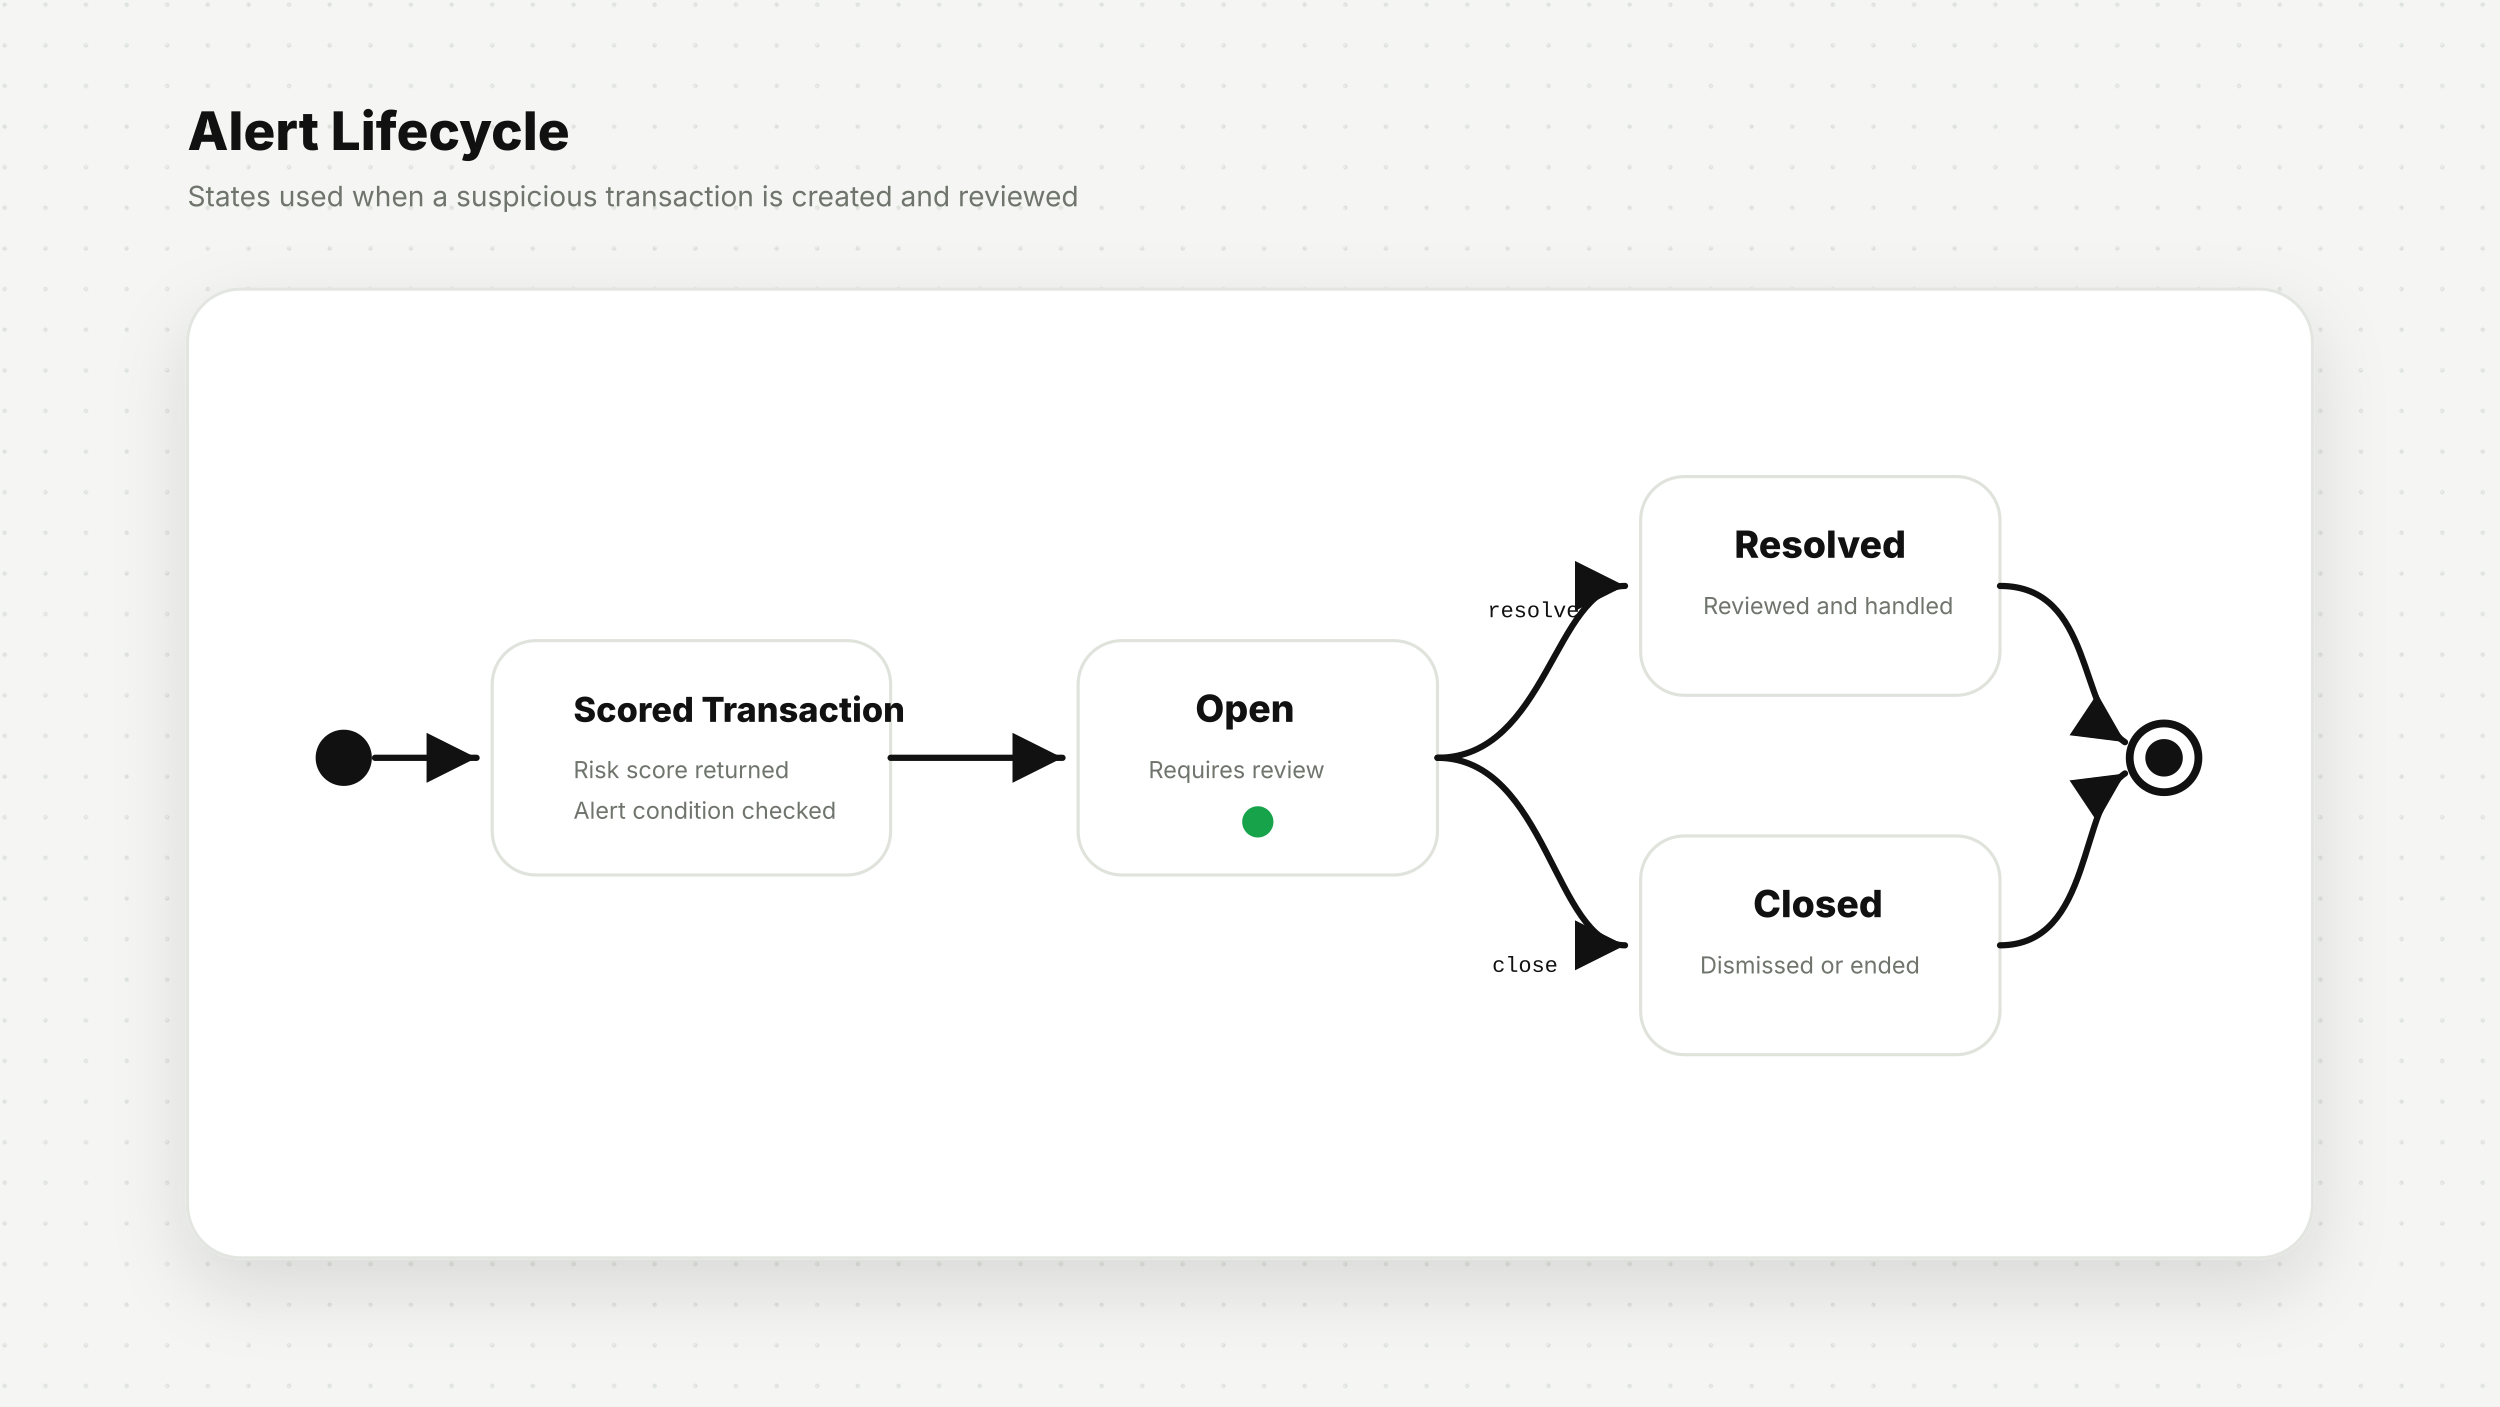
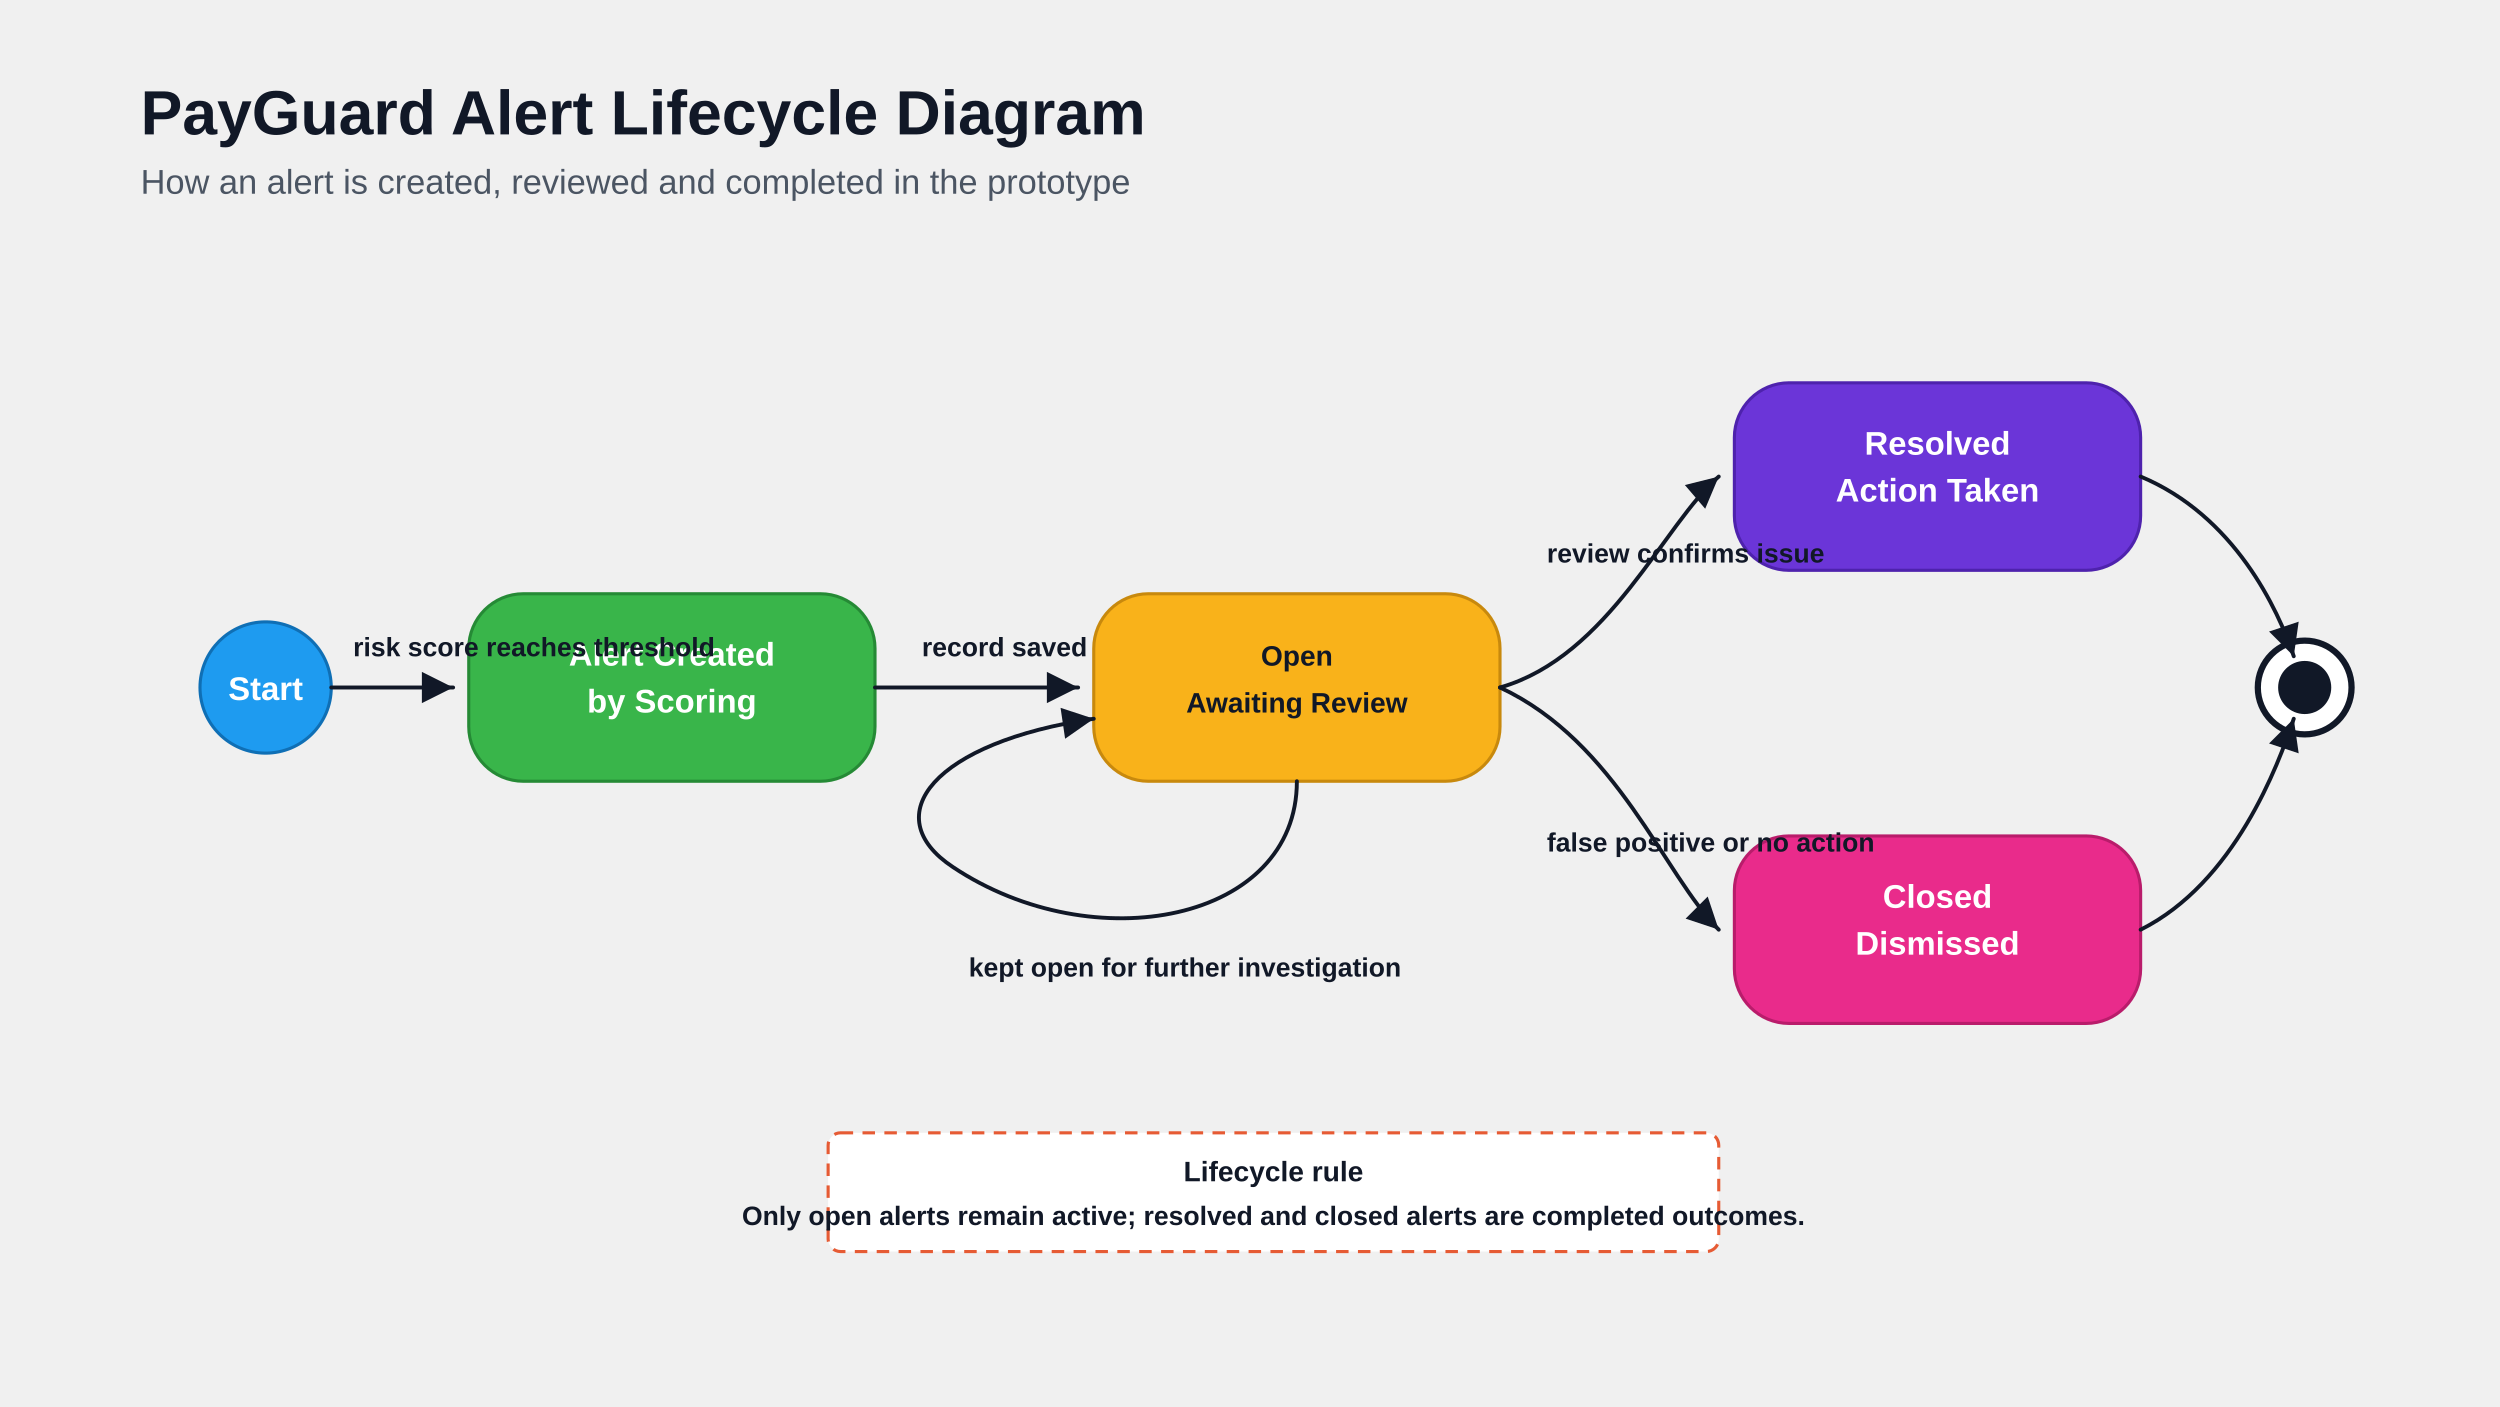
<svg xmlns="http://www.w3.org/2000/svg" width="1600" height="900" viewBox="0 0 1600 900" role="img" aria-labelledby="title desc">
  <defs>
    <marker id="arrow" markerWidth="12" markerHeight="12" refX="10" refY="6" orient="auto">
-       <path d="M2 2 L10 6 L2 10 Z" fill="#111111" />
+       <path d="M2 2 L10 6 L2 10 Z" fill="#111827" />
    </marker>
-     <pattern id="dots" width="26" height="26" patternUnits="userSpaceOnUse">
-       <circle cx="3" cy="3" r="1.4" fill="#d9ddd7" />
-     </pattern>
-     <filter id="shadow" x="-20%" y="-20%" width="140%" height="140%">
-       <feDropShadow dx="0" dy="18" stdDeviation="24" flood-color="#000000" flood-opacity="0.12" />
-     </filter>
    <style>
-       .bg { fill: #f5f6f3; }
-       .panel { fill: #ffffff; stroke: #e3e5e0; stroke-width: 2; filter: url(#shadow); }
-       .state { fill: #ffffff; stroke: #dfe3dc; stroke-width: 2; }
-       .dark { fill: #111111; }
-       .ink { fill: #111111; font-family: Inter, Arial, sans-serif; }
-       .muted { fill: #6f756c; font-family: Inter, Arial, sans-serif; }
-       .mono { fill: #111111; font-family: "JetBrains Mono", "Courier New", monospace; }
-       .line { stroke: #111111; stroke-width: 4; fill: none; marker-end: url(#arrow); stroke-linecap: round; stroke-linejoin: round; }
-       .green { fill: #16a34a; }
+       .title { fill: #111827; font-family: Calibri, Arial, sans-serif; font-size: 40px; font-weight: 700; }
+       .subtitle { fill: #4b5563; font-family: Calibri, Arial, sans-serif; font-size: 22px; }
+       .startEnd { fill: #1e9bf0; stroke: #0f6fb5; stroke-width: 2; }
+       .state { fill: #39b54a; stroke: #258a35; stroke-width: 2; }
+       .review { fill: #f9b21a; stroke: #c8890d; stroke-width: 2; }
+       .terminal { fill: #6b35d8; stroke: #4e22ad; stroke-width: 2; }
+       .closed { fill: #e92b8b; stroke: #b91c6b; stroke-width: 2; }
+       .note { fill: #ffffff; stroke: #e65b34; stroke-width: 2; stroke-dasharray: 8 6; }
+       .textLight { fill: #ffffff; font-family: Calibri, Arial, sans-serif; font-size: 21px; font-weight: 700; }
+       .textDark { fill: #111827; font-family: Calibri, Arial, sans-serif; font-size: 18px; font-weight: 700; }
+       .small { fill: #111827; font-family: Calibri, Arial, sans-serif; font-size: 17px; font-weight: 600; }
+       .line { stroke: #111827; stroke-width: 2.5; fill: none; marker-end: url(#arrow); stroke-linecap: round; stroke-linejoin: round; }
    </style>
  </defs>
-   <rect class="bg" width="1600" height="900" />
-   <rect width="1600" height="900" fill="url(#dots)" opacity="0.85" />
-   <text x="120" y="96" class="ink" font-size="34" font-weight="800">Alert Lifecycle</text>
-   <text x="120" y="132" class="muted" font-size="18">States used when a suspicious transaction is created and reviewed</text>
-   <rect x="120" y="185" width="1360" height="620" rx="34" class="panel" />
-   <circle cx="220" cy="485" r="18" class="dark" />
-   <rect x="315" y="410" width="255" height="150" rx="28" class="state" />
-   <text x="367" y="462" class="ink" font-size="22" font-weight="800">Scored Transaction</text>
-   <text x="367" y="498" class="muted" font-size="15">Risk score returned</text>
-   <text x="367" y="524" class="muted" font-size="15">Alert condition checked</text>
-   <rect x="690" y="410" width="230" height="150" rx="28" class="state" />
-   <text x="765" y="462" class="ink" font-size="24" font-weight="800">Open</text>
-   <text x="735" y="498" class="muted" font-size="15">Requires review</text>
-   <circle cx="805" cy="526" r="10" class="green" />
-   <rect x="1050" y="305" width="230" height="140" rx="28" class="state" />
-   <text x="1110" y="357" class="ink" font-size="24" font-weight="800">Resolved</text>
-   <text x="1090" y="393" class="muted" font-size="15">Reviewed and handled</text>
-   <rect x="1050" y="535" width="230" height="140" rx="28" class="state" />
-   <text x="1122" y="587" class="ink" font-size="24" font-weight="800">Closed</text>
-   <text x="1088" y="623" class="muted" font-size="15">Dismissed or ended</text>
-   <circle cx="1385" cy="485" r="22" fill="none" stroke="#111111" stroke-width="5" />
-   <circle cx="1385" cy="485" r="12" class="dark" />
-   <path d="M240 485 H305" class="line" />
-   <path d="M570 485 H680" class="line" />
-   <path d="M920 485 C990 485 995 375 1040 375" class="line" />
-   <path d="M920 485 C990 485 995 605 1040 605" class="line" />
-   <path d="M1280 375 C1340 375 1330 455 1360 475" class="line" />
-   <path d="M1280 605 C1340 605 1330 515 1360 495" class="line" />
-   <text x="952" y="395" class="mono" font-size="14">resolve</text>
-   <text x="955" y="622" class="mono" font-size="14">close</text>
+   <text x="90" y="86" class="title">PayGuard Alert Lifecycle Diagram</text>
+   <text x="90" y="124" class="subtitle">How an alert is created, reviewed and completed in the prototype</text>
+   <circle cx="170" cy="440" r="42" class="startEnd" />
+   <text x="170" y="448" class="textLight" text-anchor="middle">Start</text>
+   <rect x="300" y="380" width="260" height="120" rx="35" class="state" />
+   <text x="430" y="426" class="textLight" text-anchor="middle">Alert Created</text>
+   <text x="430" y="456" class="textLight" text-anchor="middle">by Scoring</text>
+   <rect x="700" y="380" width="260" height="120" rx="35" class="review" />
+   <text x="830" y="426" class="textDark" text-anchor="middle">Open</text>
+   <text x="830" y="456" class="textDark" text-anchor="middle">Awaiting Review</text>
+   <rect x="1110" y="245" width="260" height="120" rx="35" class="terminal" />
+   <text x="1240" y="291" class="textLight" text-anchor="middle">Resolved</text>
+   <text x="1240" y="321" class="textLight" text-anchor="middle">Action Taken</text>
+   <rect x="1110" y="535" width="260" height="120" rx="35" class="closed" />
+   <text x="1240" y="581" class="textLight" text-anchor="middle">Closed</text>
+   <text x="1240" y="611" class="textLight" text-anchor="middle">Dismissed</text>
+   <circle cx="1475" cy="440" r="30" fill="#ffffff" stroke="#111827" stroke-width="4" />
+   <circle cx="1475" cy="440" r="17" fill="#111827" />
+   <path d="M212 440 H290" class="line" />
+   <text x="226" y="420" class="small">risk score reaches threshold</text>
+   <path d="M560 440 H690" class="line" />
+   <text x="590" y="420" class="small">record saved</text>
+   <path d="M960 440 C1030 420 1065 335 1100 305" class="line" />
+   <text x="990" y="360" class="small">review confirms issue</text>
+   <path d="M960 440 C1035 475 1065 560 1100 595" class="line" />
+   <text x="990" y="545" class="small">false positive or no action</text>
+   <path d="M1370 305 C1430 330 1458 390 1468 420" class="line" />
+   <path d="M1370 595 C1430 565 1458 490 1468 460" class="line" />
+   <path d="M830 500 C830 590 700 615 610 555 C560 522 598 475 700 460" class="line" />
+   <text x="620" y="625" class="small">kept open for further investigation</text>
+   <rect x="530" y="725" width="570" height="76" rx="8" class="note" />
+   <text x="815" y="756" class="textDark" text-anchor="middle">Lifecycle rule</text>
+   <text x="815" y="784" class="small" text-anchor="middle">Only open alerts remain active; resolved and closed alerts are completed outcomes.</text>
</svg>
